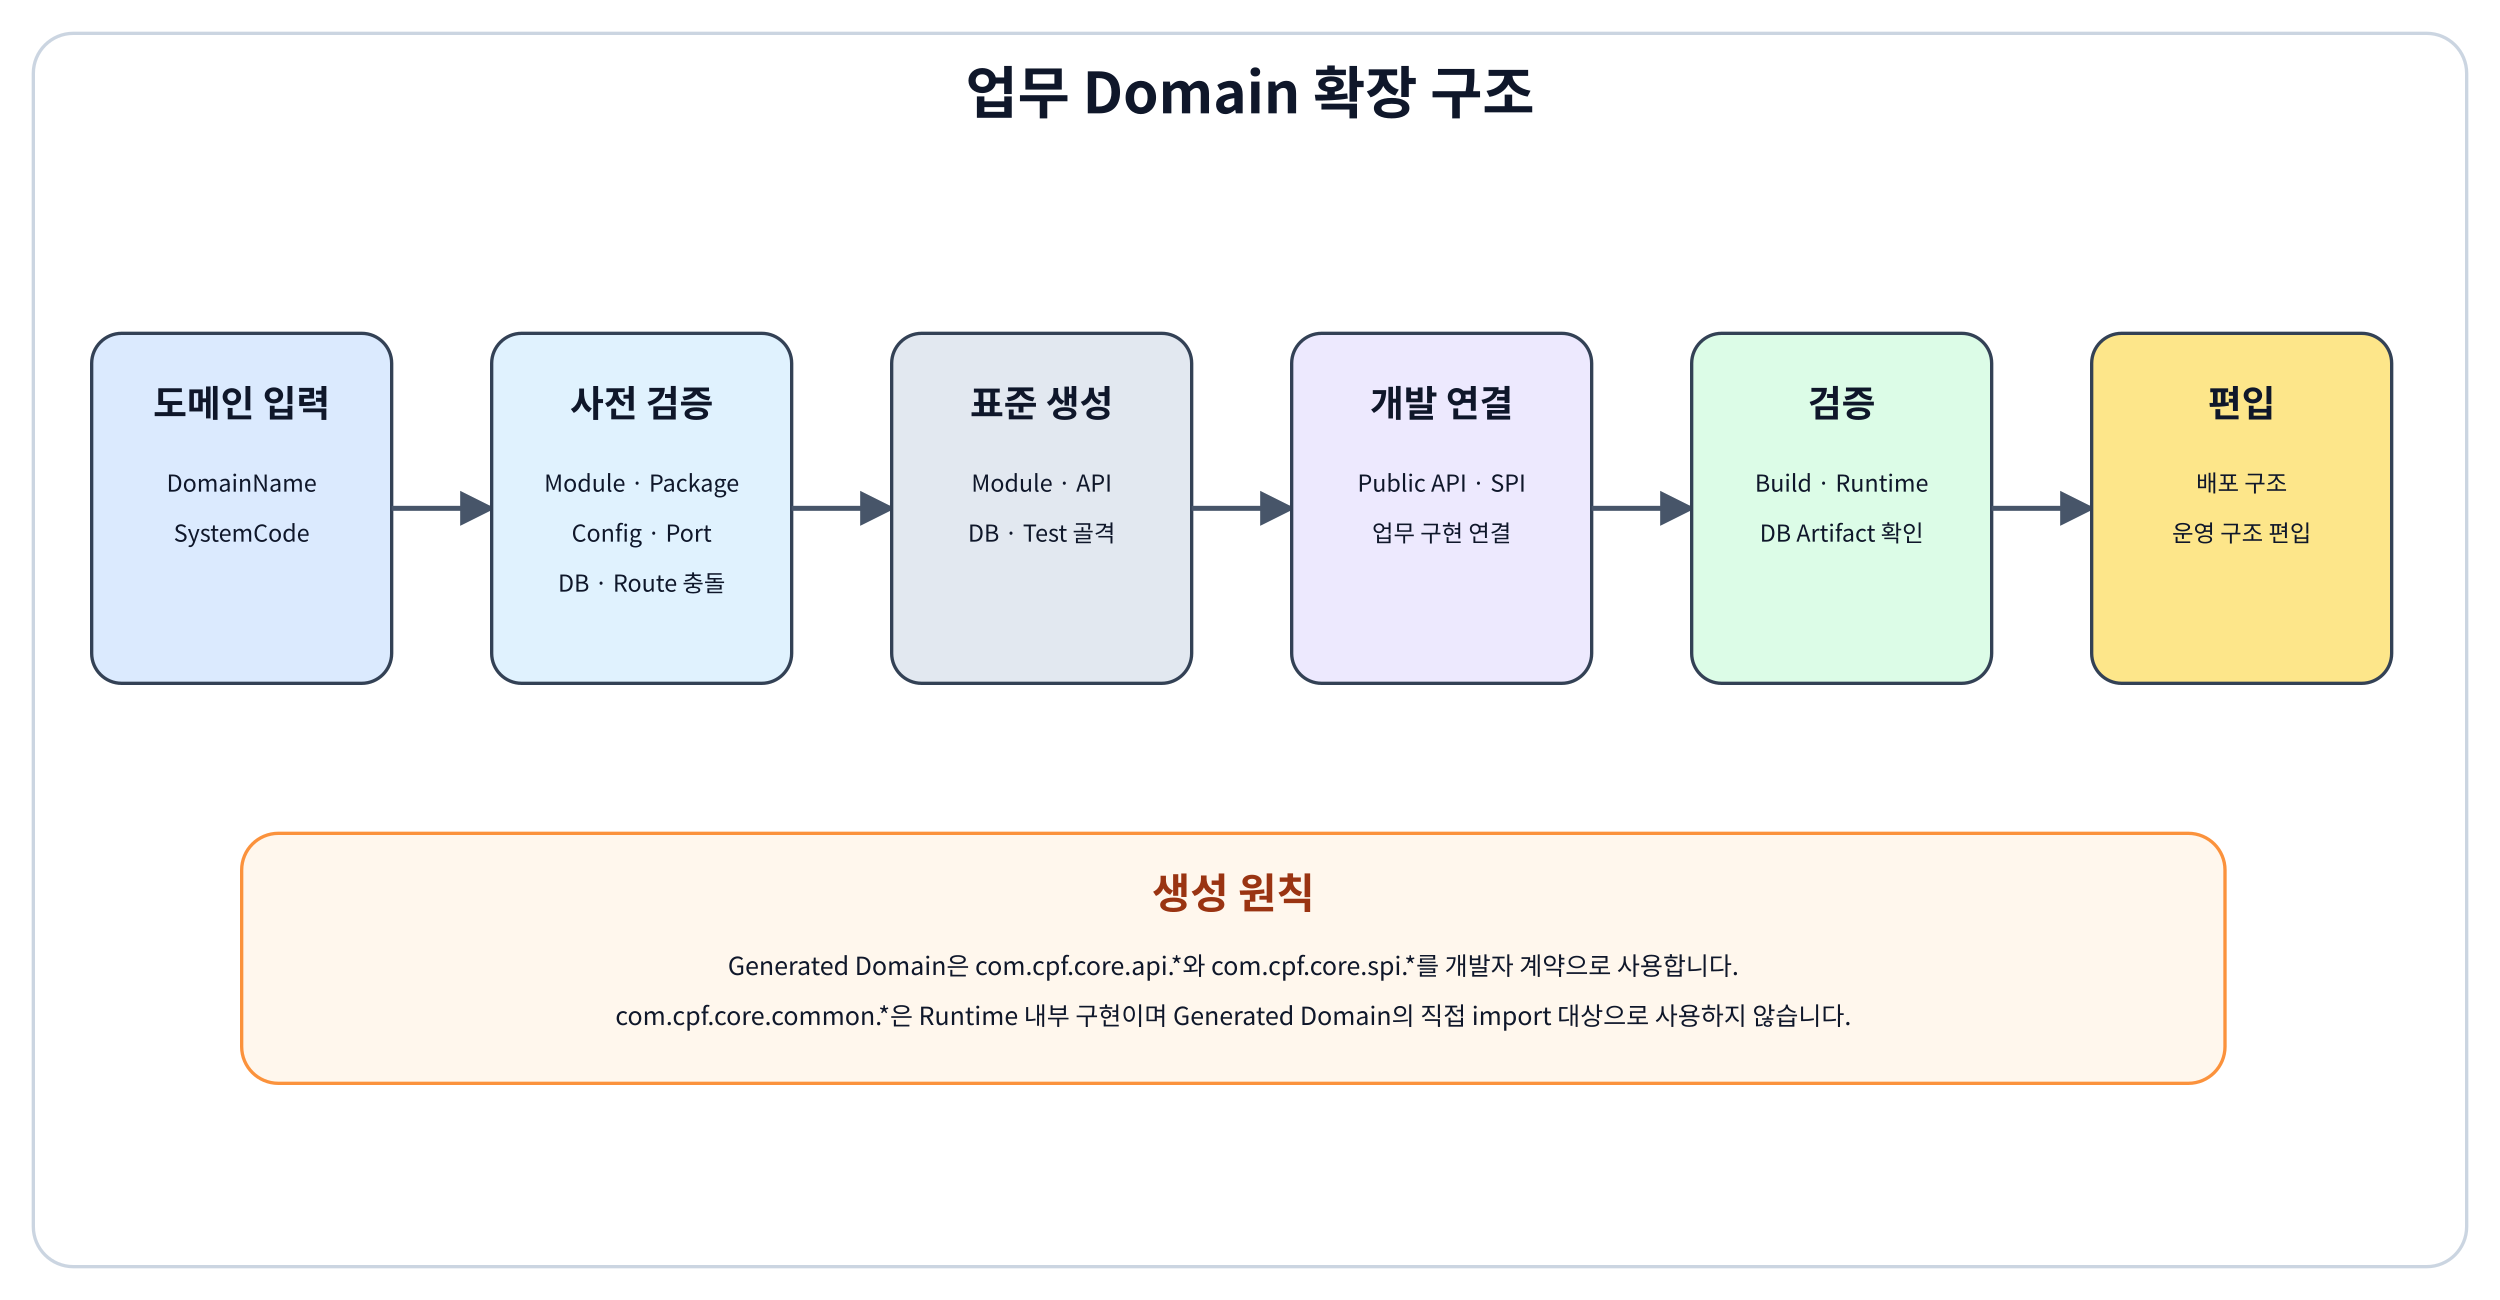
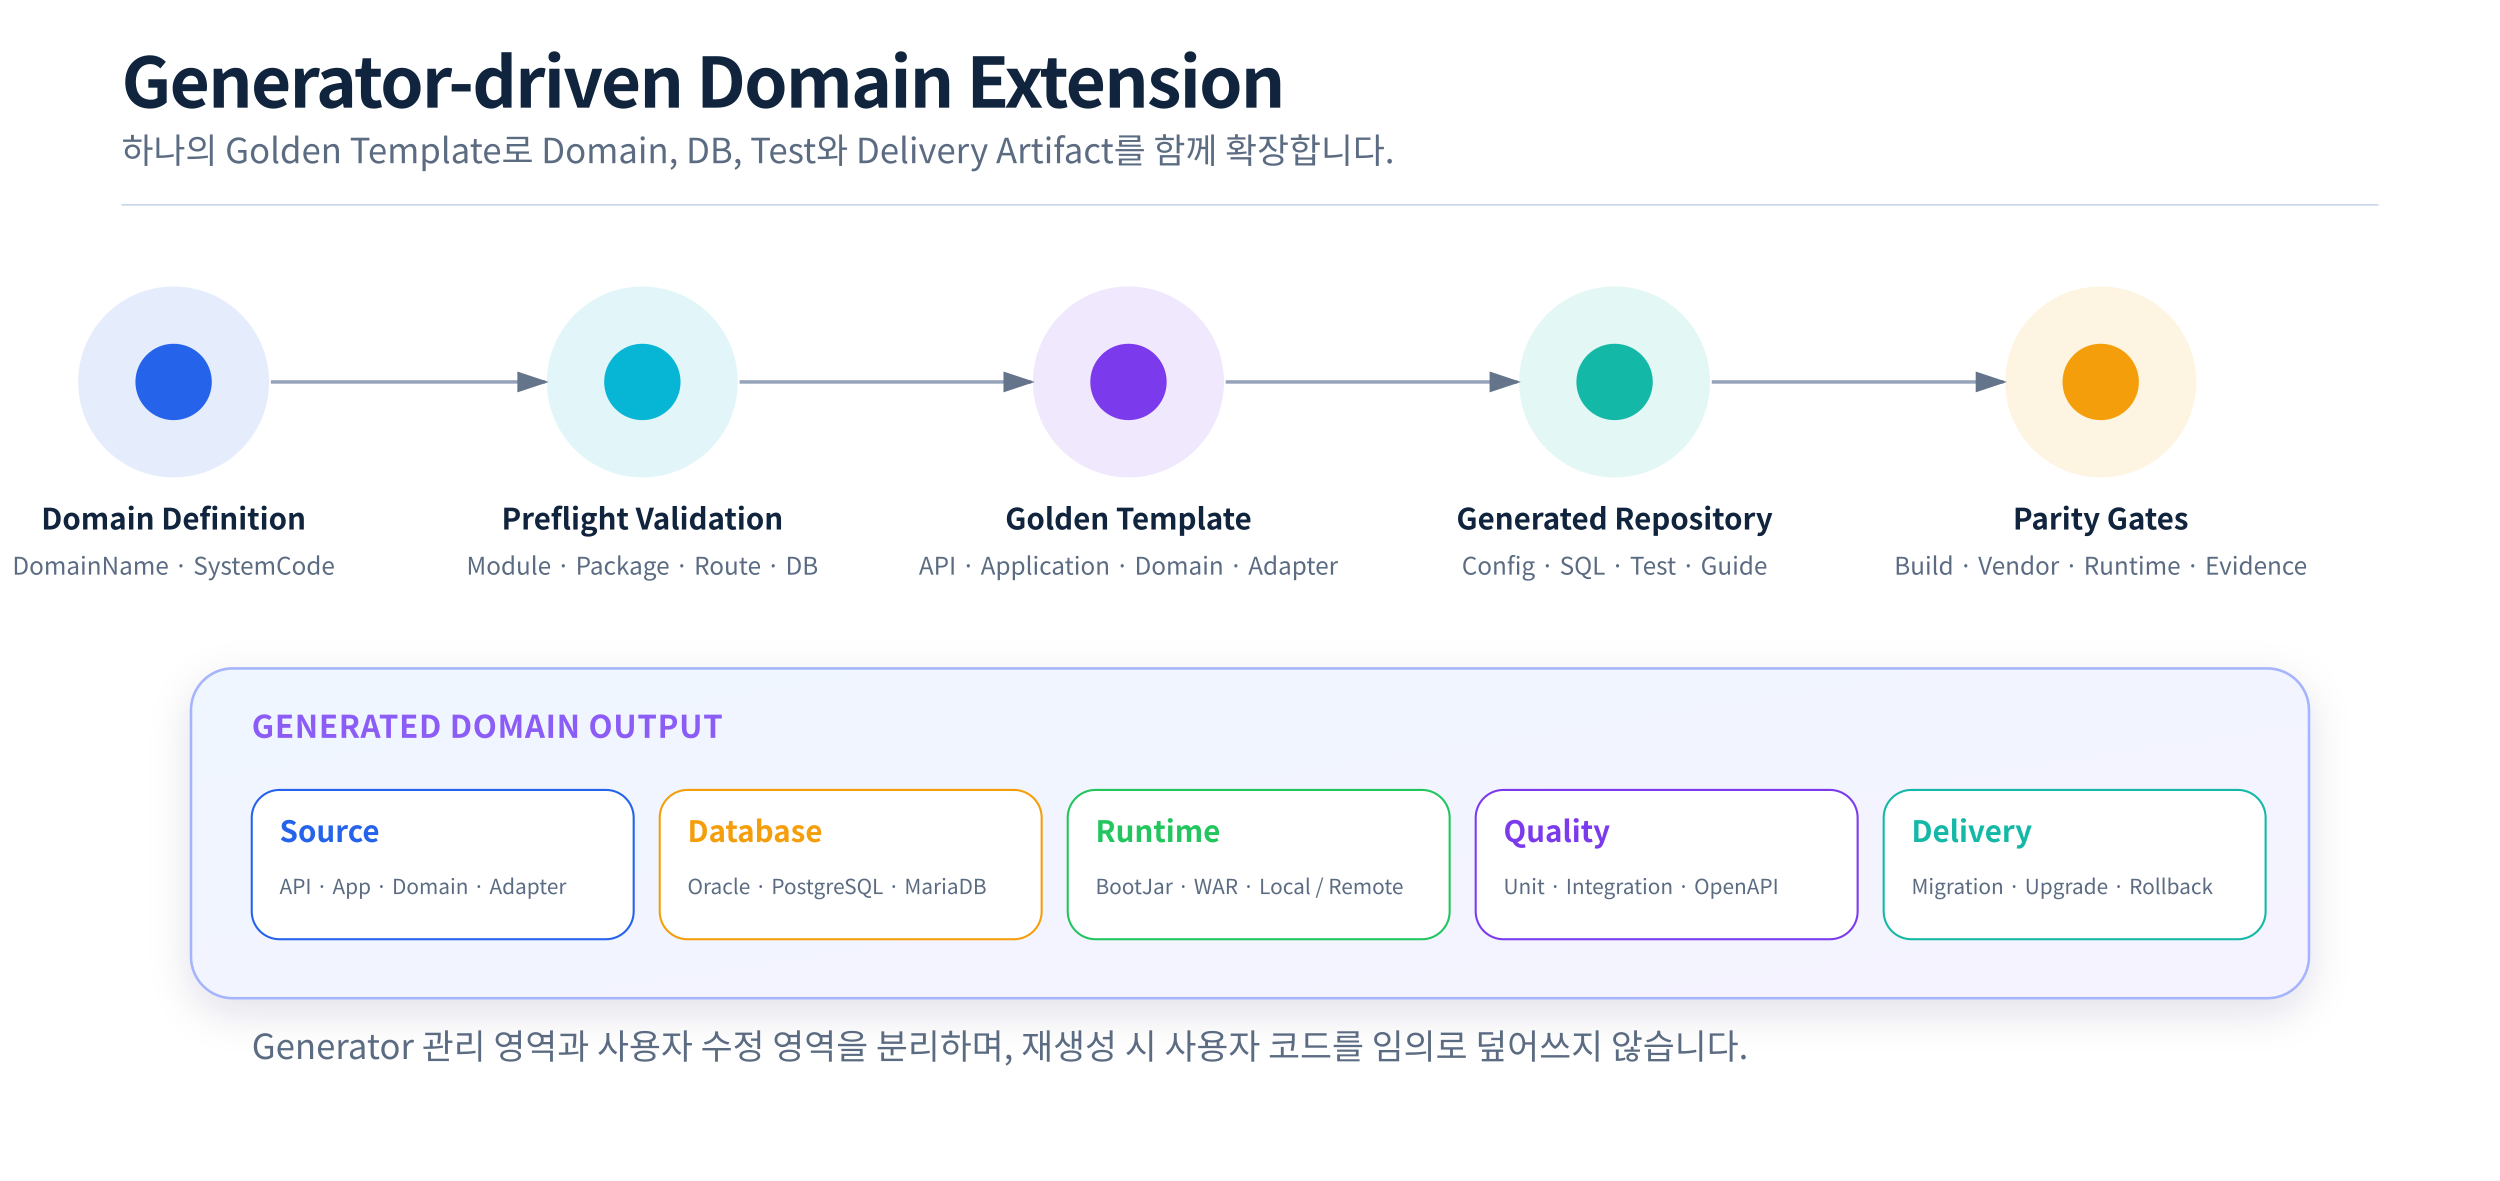
- <svg xmlns="http://www.w3.org/2000/svg" width="1500" height="780" viewBox="0 0 1500 780" role="img" aria-labelledby="title desc">
+ <svg xmlns="http://www.w3.org/2000/svg" width="1440" height="680" viewBox="0 0 1440 680" role="img" aria-labelledby="title desc">
  <defs>
-     <marker id="arrow" viewBox="0 0 10 10" refX="9" refY="5" markerWidth="7" markerHeight="7" orient="auto-start-reverse">
-       <path d="M0 0 L10 5 L0 10 z" fill="#475569" />
+     <linearGradient id="hero" x1="0" y1="0" x2="1" y2="1">
+       <stop offset="0" stop-color="#06142D" />
+       <stop offset="0.55" stop-color="#0B2A55" />
+       <stop offset="1" stop-color="#123D72" />
+     </linearGradient>
+     <linearGradient id="accent" x1="0" y1="0" x2="1" y2="1">
+       <stop offset="0" stop-color="#38BDF8" />
+       <stop offset="0.5" stop-color="#2563EB" />
+       <stop offset="1" stop-color="#7C3AED" />
+     </linearGradient>
+     <linearGradient id="soft" x1="0" y1="0" x2="1" y2="1">
+       <stop offset="0" stop-color="#EFF6FF" />
+       <stop offset="1" stop-color="#F5F3FF" />
+     </linearGradient>
+     <filter id="shadow" x="-20%" y="-20%" width="140%" height="140%">
+       <feDropShadow dx="0" dy="8" stdDeviation="12" flood-color="#0F2746" flood-opacity="0.12" />
+     </filter>
+     <marker id="arrow" markerWidth="10" markerHeight="10" refX="8" refY="3" orient="auto" markerUnits="strokeWidth">
+       <path d="M0,0 L0,6 L9,3 z" fill="#64748B" />
+     </marker>
+     <marker id="arrowBlue" markerWidth="10" markerHeight="10" refX="8" refY="3" orient="auto" markerUnits="strokeWidth">
+       <path d="M0,0 L0,6 L9,3 z" fill="#2563EB" />
    </marker>
  </defs>
-   <rect width="100%" height="100%" fill="#ffffff" />
-   <rect x="20" y="20" width="1460" height="740" rx="24" fill="#ffffff" stroke="#cbd5e1" stroke-width="2" />
-   <text x="750" y="68" text-anchor="middle" font-family="NanumSquare, Noto Sans CJK KR, Malgun Gothic, sans-serif" font-size="34" font-weight="700" fill="#0f172a">업무 Domain 확장 구조</text>
-   <rect x="55" y="200" width="180" height="210" rx="18" fill="#dbeafe" stroke="#334155" stroke-width="2" />
-   <text x="145.0" y="250" text-anchor="middle" font-family="NanumSquare, Noto Sans CJK KR, Malgun Gothic, sans-serif" font-size="22" font-weight="700" fill="#0f172a">도메인 입력</text>
-   <text x="145.0" y="295" text-anchor="middle" font-family="NanumSquare, Noto Sans CJK KR, Malgun Gothic, sans-serif" font-size="14" font-weight="400" fill="#0f172a">DomainName</text>
-   <text x="145.0" y="325" text-anchor="middle" font-family="NanumSquare, Noto Sans CJK KR, Malgun Gothic, sans-serif" font-size="14" font-weight="400" fill="#0f172a">SystemCode</text>
-   <line x1="235" y1="305" x2="295" y2="305" stroke="#475569" stroke-width="3" marker-end="url(#arrow)" />
-   <rect x="295" y="200" width="180" height="210" rx="18" fill="#e0f2fe" stroke="#334155" stroke-width="2" />
-   <text x="385.0" y="250" text-anchor="middle" font-family="NanumSquare, Noto Sans CJK KR, Malgun Gothic, sans-serif" font-size="22" font-weight="700" fill="#0f172a">사전 검증</text>
-   <text x="385.0" y="295" text-anchor="middle" font-family="NanumSquare, Noto Sans CJK KR, Malgun Gothic, sans-serif" font-size="14" font-weight="400" fill="#0f172a">Module · Package</text>
-   <text x="385.0" y="325" text-anchor="middle" font-family="NanumSquare, Noto Sans CJK KR, Malgun Gothic, sans-serif" font-size="14" font-weight="400" fill="#0f172a">Config · Port</text>
-   <text x="385.0" y="355" text-anchor="middle" font-family="NanumSquare, Noto Sans CJK KR, Malgun Gothic, sans-serif" font-size="14" font-weight="400" fill="#0f172a">DB · Route 충돌</text>
-   <line x1="475" y1="305" x2="535" y2="305" stroke="#475569" stroke-width="3" marker-end="url(#arrow)" />
-   <rect x="535" y="200" width="180" height="210" rx="18" fill="#e2e8f0" stroke="#334155" stroke-width="2" />
-   <text x="625.0" y="250" text-anchor="middle" font-family="NanumSquare, Noto Sans CJK KR, Malgun Gothic, sans-serif" font-size="22" font-weight="700" fill="#0f172a">표준 생성</text>
-   <text x="625.0" y="295" text-anchor="middle" font-family="NanumSquare, Noto Sans CJK KR, Malgun Gothic, sans-serif" font-size="14" font-weight="400" fill="#0f172a">Module · API</text>
-   <text x="625.0" y="325" text-anchor="middle" font-family="NanumSquare, Noto Sans CJK KR, Malgun Gothic, sans-serif" font-size="14" font-weight="400" fill="#0f172a">DB · Test 골격</text>
-   <line x1="715" y1="305" x2="775" y2="305" stroke="#475569" stroke-width="3" marker-end="url(#arrow)" />
-   <rect x="775" y="200" width="180" height="210" rx="18" fill="#ede9fe" stroke="#334155" stroke-width="2" />
-   <text x="865.0" y="250" text-anchor="middle" font-family="NanumSquare, Noto Sans CJK KR, Malgun Gothic, sans-serif" font-size="22" font-weight="700" fill="#0f172a">개발 연결</text>
-   <text x="865.0" y="295" text-anchor="middle" font-family="NanumSquare, Noto Sans CJK KR, Malgun Gothic, sans-serif" font-size="14" font-weight="400" fill="#0f172a">Public API · SPI</text>
-   <text x="865.0" y="325" text-anchor="middle" font-family="NanumSquare, Noto Sans CJK KR, Malgun Gothic, sans-serif" font-size="14" font-weight="400" fill="#0f172a">업무 구현 연결</text>
-   <line x1="955" y1="305" x2="1015" y2="305" stroke="#475569" stroke-width="3" marker-end="url(#arrow)" />
-   <rect x="1015" y="200" width="180" height="210" rx="18" fill="#dcfce7" stroke="#334155" stroke-width="2" />
-   <text x="1105.0" y="250" text-anchor="middle" font-family="NanumSquare, Noto Sans CJK KR, Malgun Gothic, sans-serif" font-size="22" font-weight="700" fill="#0f172a">검증</text>
-   <text x="1105.0" y="295" text-anchor="middle" font-family="NanumSquare, Noto Sans CJK KR, Malgun Gothic, sans-serif" font-size="14" font-weight="400" fill="#0f172a">Build · Runtime</text>
-   <text x="1105.0" y="325" text-anchor="middle" font-family="NanumSquare, Noto Sans CJK KR, Malgun Gothic, sans-serif" font-size="14" font-weight="400" fill="#0f172a">DB Artifact 확인</text>
-   <line x1="1195" y1="305" x2="1255" y2="305" stroke="#475569" stroke-width="3" marker-end="url(#arrow)" />
-   <rect x="1255" y="200" width="180" height="210" rx="18" fill="#fde68a" stroke="#334155" stroke-width="2" />
-   <text x="1345.0" y="250" text-anchor="middle" font-family="NanumSquare, Noto Sans CJK KR, Malgun Gothic, sans-serif" font-size="22" font-weight="700" fill="#0f172a">편입</text>
-   <text x="1345.0" y="295" text-anchor="middle" font-family="NanumSquare, Noto Sans CJK KR, Malgun Gothic, sans-serif" font-size="14" font-weight="400" fill="#0f172a">배포 구조</text>
-   <text x="1345.0" y="325" text-anchor="middle" font-family="NanumSquare, Noto Sans CJK KR, Malgun Gothic, sans-serif" font-size="14" font-weight="400" fill="#0f172a">운영 구조 편입</text>
-   <rect x="145" y="500" width="1190" height="150" rx="22" fill="#fff7ed" stroke="#fb923c" stroke-width="2" />
-   <text x="740" y="545" text-anchor="middle" font-family="NanumSquare, Noto Sans CJK KR, Malgun Gothic, sans-serif" font-size="25" font-weight="700" fill="#9a3412">생성 원칙</text>
-   <text x="740" y="585" text-anchor="middle" font-family="NanumSquare, Noto Sans CJK KR, Malgun Gothic, sans-serif" font-size="15" font-weight="500" fill="#0f172a">Generated Domain은 com.cpf.core.api.*와 com.cpf.core.spi.*를 개발자 계약으로 사용합니다.</text>
-   <text x="740" y="615" text-anchor="middle" font-family="NanumSquare, Noto Sans CJK KR, Malgun Gothic, sans-serif" font-size="15" font-weight="500" fill="#0f172a">com.cpf.core.common.*은 Runtime 내부 구현이며 Generated Domain의 직접 import 대상으로 사용하지 않습니다.</text>
+   <style>
+  text{font-family:'NanumSquare','Noto Sans CJK KR','Noto Sans KR','Malgun Gothic','Segoe UI',Arial,sans-serif; fill:#10243E;}
+  .title{font-size:40px;font-weight:800;letter-spacing:-1px}
+  .heroTitle{font-size:38px;font-weight:800;letter-spacing:-1px}
+  .subtitle{font-size:20px;font-weight:500;fill:#5B6B82}
+  .section{font-size:18px;font-weight:800;letter-spacing:.4px}
+  .label{font-size:17px;font-weight:700}
+  .module{font-size:15px;font-weight:800}
+  .small{font-size:14px;font-weight:500;fill:#5B6B82}
+  .tiny{font-size:12px;font-weight:500;fill:#5B6B82}
+  .mono{font-family:'SFMono-Regular',Consolas,'Liberation Mono',monospace;font-size:13px}
+  .box{fill:#fff;stroke:#C9D7EA;stroke-width:1.5}
+  .dash{stroke-dasharray:8 7}
+ </style>
+   <rect x="0" y="0" width="1440" height="680" rx="0" fill="#FFFFFF" stroke="none" stroke-width="0" />
+   <text x="70" y="62" class="title" text-anchor="start">Generator-driven Domain Extension</text>
+   <text x="70" y="94" class="subtitle" text-anchor="start">하나의 Golden Template로 Domain, DB, Test와 Delivery Artifact를 함께 확장합니다.</text>
+   <path d="M70 118 L1370 118" fill="none" stroke="#C9D7EA" stroke-width="1" />
+   <circle cx="100" cy="220" r="54" fill="#2563EB" opacity=".12" stroke="#2563EB" stroke-width="2" />
+   <circle cx="100" cy="220" r="22" fill="#2563EB" />
+   <text x="100" y="305" class="label" text-anchor="middle">Domain Definition</text>
+   <text x="100" y="331" class="small" text-anchor="middle">DomainName · SystemCode</text>
+   <path d="M156 220 L314 220" fill="none" stroke="#94A3B8" stroke-width="2" marker-end="url(#arrow)" />
+   <circle cx="370" cy="220" r="54" fill="#06B6D4" opacity=".12" stroke="#06B6D4" stroke-width="2" />
+   <circle cx="370" cy="220" r="22" fill="#06B6D4" />
+   <text x="370" y="305" class="label" text-anchor="middle">Preflight Validation</text>
+   <text x="370" y="331" class="small" text-anchor="middle">Module · Package · Route · DB</text>
+   <path d="M426 220 L594 220" fill="none" stroke="#94A3B8" stroke-width="2" marker-end="url(#arrow)" />
+   <circle cx="650" cy="220" r="54" fill="#7C3AED" opacity=".12" stroke="#7C3AED" stroke-width="2" />
+   <circle cx="650" cy="220" r="22" fill="#7C3AED" />
+   <text x="650" y="305" class="label" text-anchor="middle">Golden Template</text>
+   <text x="650" y="331" class="small" text-anchor="middle">API · Application · Domain · Adapter</text>
+   <path d="M706 220 L874 220" fill="none" stroke="#94A3B8" stroke-width="2" marker-end="url(#arrow)" />
+   <circle cx="930" cy="220" r="54" fill="#14B8A6" opacity=".12" stroke="#14B8A6" stroke-width="2" />
+   <circle cx="930" cy="220" r="22" fill="#14B8A6" />
+   <text x="930" y="305" class="label" text-anchor="middle">Generated Repository</text>
+   <text x="930" y="331" class="small" text-anchor="middle">Config · SQL · Test · Guide</text>
+   <path d="M986 220 L1154 220" fill="none" stroke="#94A3B8" stroke-width="2" marker-end="url(#arrow)" />
+   <circle cx="1210" cy="220" r="54" fill="#F59E0B" opacity=".12" stroke="#F59E0B" stroke-width="2" />
+   <circle cx="1210" cy="220" r="22" fill="#F59E0B" />
+   <text x="1210" y="305" class="label" text-anchor="middle">Parity Gates</text>
+   <text x="1210" y="331" class="small" text-anchor="middle">Build · Vendor · Runtime · Evidence</text>
+   <rect x="110" y="385" width="1220" height="190" rx="24" fill="url(#soft)" stroke="#A5B4FC" stroke-width="1.5" filter="url(#shadow)" />
+   <text x="145" y="425" class="section" text-anchor="start" style="fill:#8B5CF6">GENERATED DOMAIN OUTPUT</text>
+   <rect x="145" y="455" width="220" height="86" rx="16" fill="#FFFFFF" stroke="#2563EB" stroke-width="1.2" />
+   <text x="161" y="485" class="label" text-anchor="start" style="fill:#2563EB">Source</text>
+   <text x="161" y="515" class="tiny" text-anchor="start">API · App · Domain · Adapter</text>
+   <rect x="380" y="455" width="220" height="86" rx="16" fill="#FFFFFF" stroke="#F59E0B" stroke-width="1.2" />
+   <text x="396" y="485" class="label" text-anchor="start" style="fill:#F59E0B">Database</text>
+   <text x="396" y="515" class="tiny" text-anchor="start">Oracle · PostgreSQL · MariaDB</text>
+   <rect x="615" y="455" width="220" height="86" rx="16" fill="#FFFFFF" stroke="#22C55E" stroke-width="1.2" />
+   <text x="631" y="485" class="label" text-anchor="start" style="fill:#22C55E">Runtime</text>
+   <text x="631" y="515" class="tiny" text-anchor="start">BootJar · WAR · Local / Remote</text>
+   <rect x="850" y="455" width="220" height="86" rx="16" fill="#FFFFFF" stroke="#7C3AED" stroke-width="1.2" />
+   <text x="866" y="485" class="label" text-anchor="start" style="fill:#7C3AED">Quality</text>
+   <text x="866" y="515" class="tiny" text-anchor="start">Unit · Integration · OpenAPI</text>
+   <rect x="1085" y="455" width="220" height="86" rx="16" fill="#FFFFFF" stroke="#14B8A6" stroke-width="1.2" />
+   <text x="1101" y="485" class="label" text-anchor="start" style="fill:#14B8A6">Delivery</text>
+   <text x="1101" y="515" class="tiny" text-anchor="start">Migration · Upgrade · Rollback</text>
+   <text x="145" y="610" class="subtitle" text-anchor="start">Generator 관리 영역과 사용자 수정 영역을 분리하며, 재생성 시 사용자 코드를 임의로 덮어쓰지 않습니다.</text>
</svg>
